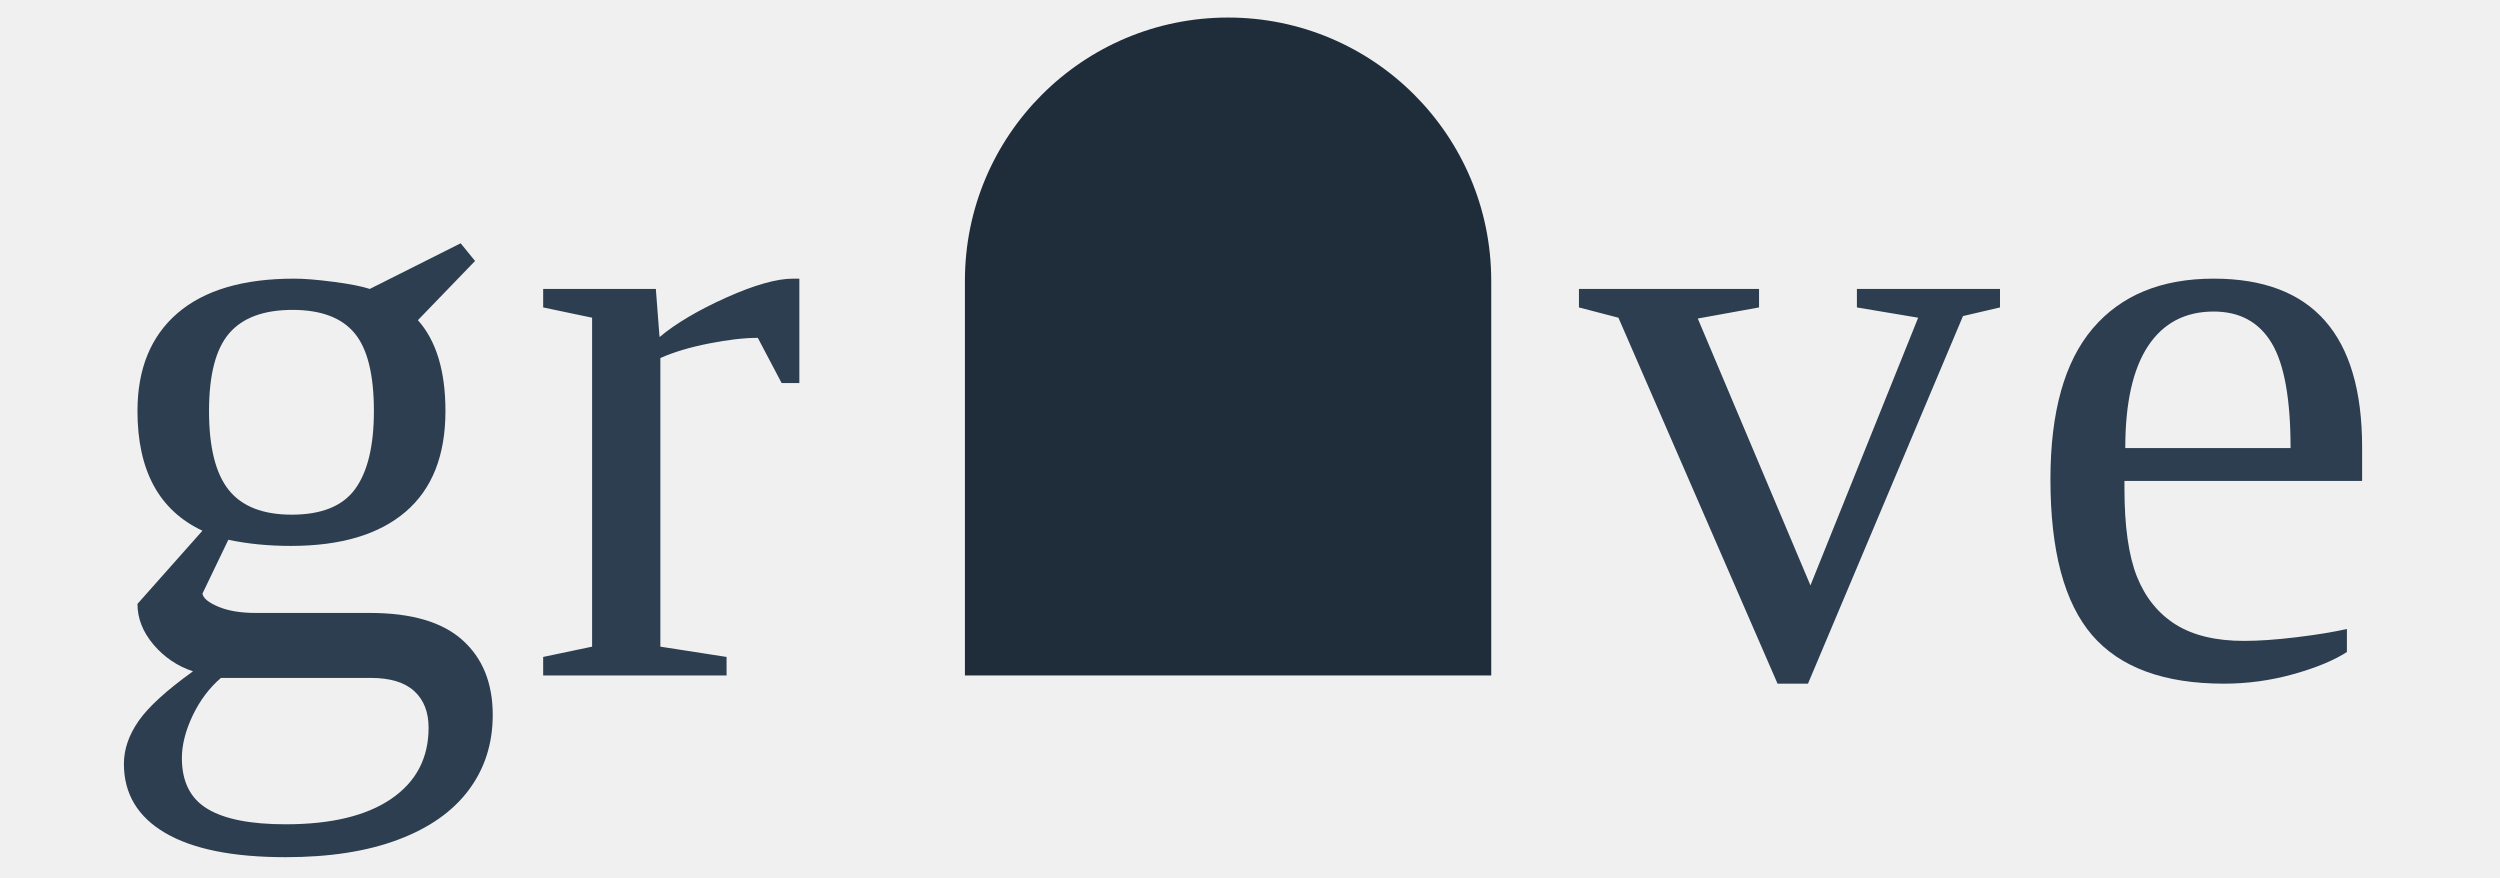
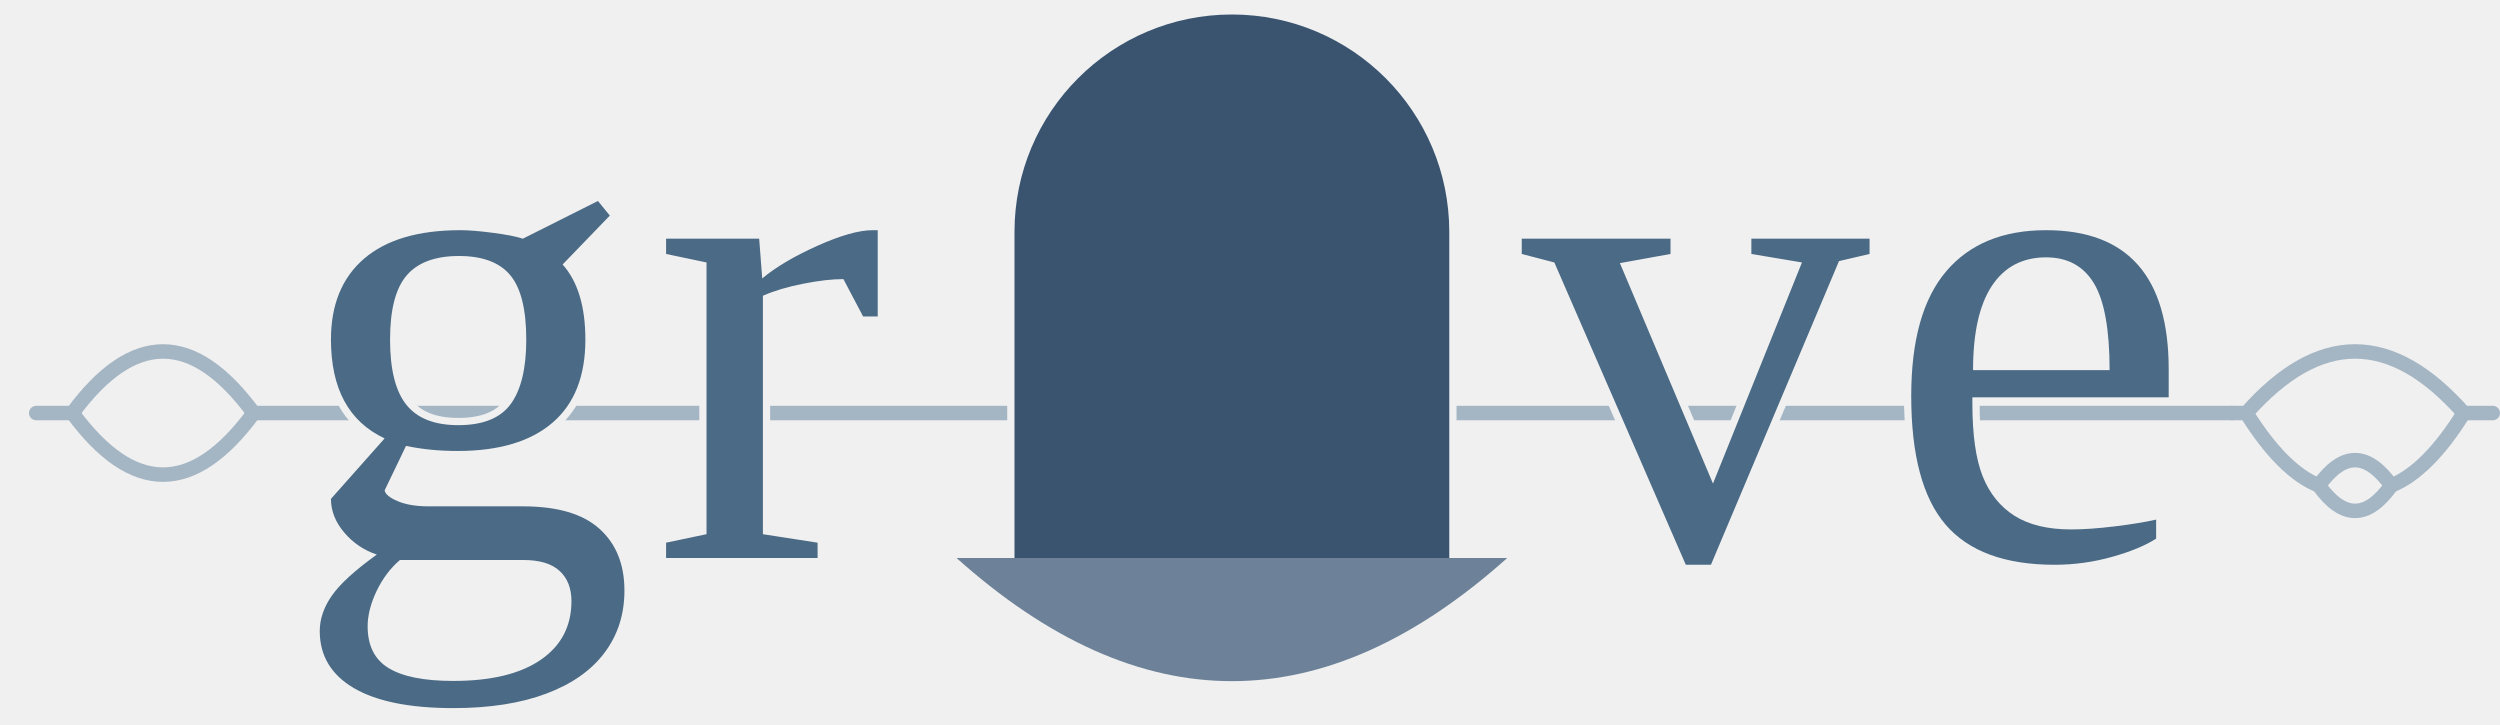
- <svg xmlns="http://www.w3.org/2000/svg" viewBox="30 38 285 100" font-family="Georgia, 'Times New Roman', serif">
+ <svg xmlns="http://www.w3.org/2000/svg" viewBox="0 38 345 100" font-family="Georgia, 'Times New Roman', serif">
  <defs>
    <style>
-       .ink   { fill: #2c3e50; }
-       .stone { fill: #1f2d3a; }
+       .ink   { fill: #4a6a85; }
+       .stone { fill: #3a5470; }
+       .earth { fill: #6d8298; }
+       .graph { fill: none; stroke: #a4b5c4; stroke-width: 2; stroke-linecap: round; }
+       .node  { fill: #a4b5c4; }
      .word  { font-size: 96px; font-weight: 400; letter-spacing: 2px; }
    </style>
+     <mask id="textCutout" maskUnits="userSpaceOnUse">
+       <rect x="0" y="38" width="345" height="100" fill="white" />
+       <g fill="black" stroke="black" stroke-width="2" stroke-linejoin="round">
+         <text x="40" y="115" class="word">gr</text>
+         <text x="210" y="115" class="word">ve</text>
+         <path d="M140,115 L140,70 A30,30 0 0 1 200,70 L200,115 Z" />
+       </g>
+     </mask>
  </defs>
+   <g mask="url(#textCutout)">
+     <g class="graph">
+       <line x1="5" y1="95" x2="10" y2="95" />
+       <line x1="35" y1="95" x2="308" y2="95" />
+       <path d="M10,95 Q22.5,78 35,95" />
+       <path d="M10,95 Q22.5,112 35,95" />
+     </g>
+   </g>
  <text x="40" y="115" class="ink word">gr</text>
  <text x="210" y="115" class="ink word">ve</text>
  <g transform="translate(135,40)">
    <path class="stone" d="M5,75 L5,30 A30,30 0 0 1 65,30 L65,75 Z" />
  </g>
+   <path class="earth" d="M132,115 L208,115 Q170,149 132,115 Z" />
+   <g class="graph">
+     <line x1="308" y1="95" x2="310" y2="95" />
+     <line x1="340" y1="95" x2="344" y2="95" />
+     <path d="M310,95 Q325,78 340,95" />
+     <path d="M310,95 Q315,103 320,105" />
+     <path d="M330,105 Q335,103 340,95" />
+     <path d="M320,105 Q325,98 330,105" />
+     <path d="M320,105 Q325,112 330,105" />
+   </g>
</svg>
